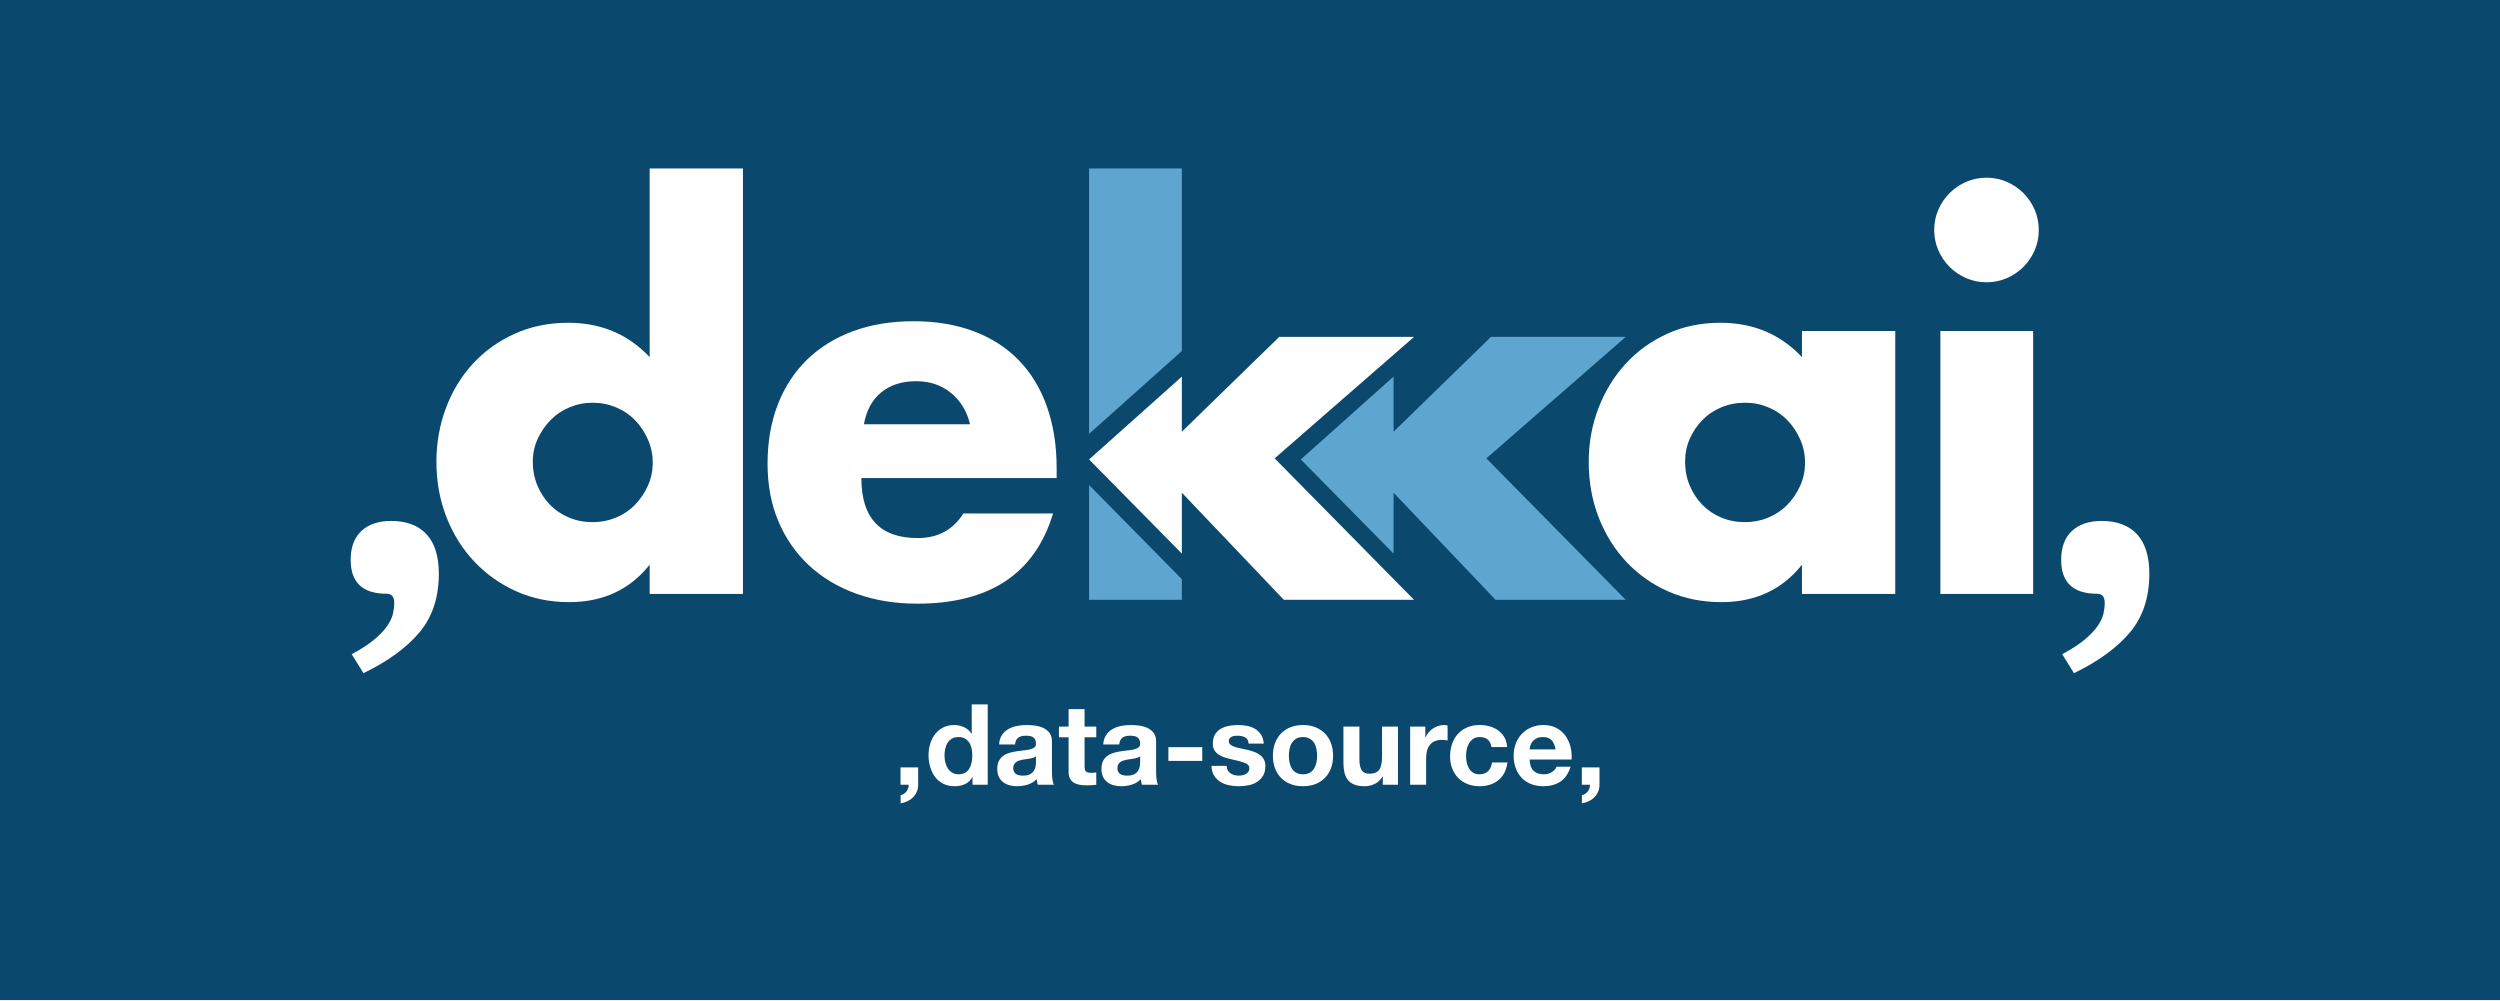
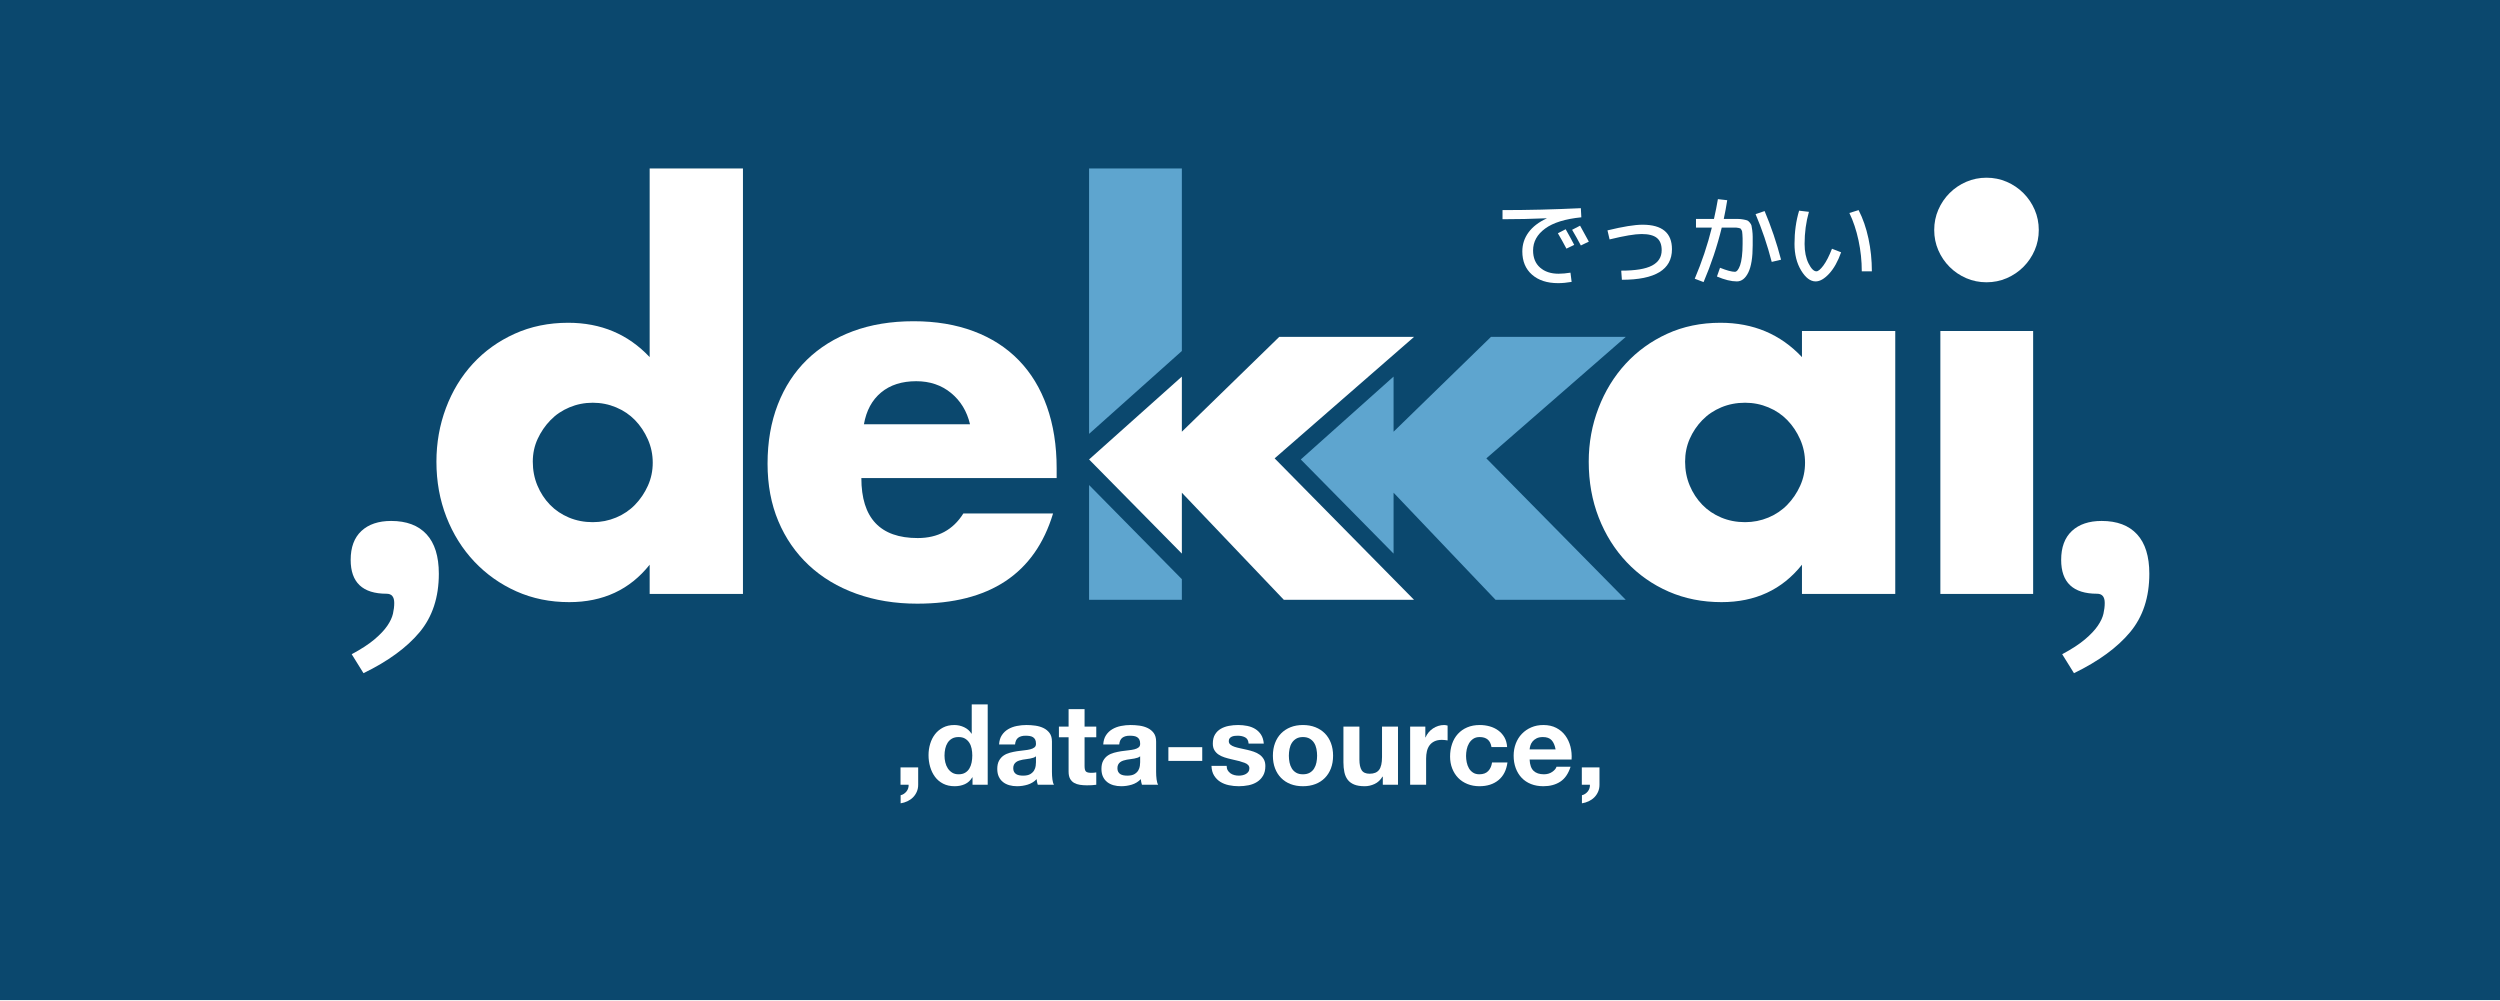
<svg xmlns="http://www.w3.org/2000/svg" width="100%" height="100%" viewBox="0 0 1200 480" version="1.1" xml:space="preserve" style="fill-rule:evenodd;clip-rule:evenodd;stroke-linejoin:round;stroke-miterlimit:2;">
  <rect x="0" y="0" width="1200" height="480" style="fill:#0b486e;" />
  <g>
    <path d="M567.291,265.73l-44.533,-45.188l44.533,-39.785l0,26.462l46.748,-45.517l64.708,0l-66.922,58.311l66.922,67.907l-62.494,0l-48.962,-51.422l0,29.232Z" style="fill:#fff;fill-rule:nonzero;" />
    <path d="M168.815,314.023c4.593,-2.46 8.242,-4.838 10.949,-7.135c2.706,-2.296 4.757,-4.469 6.151,-6.52c1.394,-2.05 2.296,-3.977 2.706,-5.782c0.41,-1.804 0.615,-3.526 0.615,-5.167c0,-2.952 -1.23,-4.428 -3.69,-4.428c-11.482,0 -17.223,-5.413 -17.223,-16.239c0,-6.069 1.722,-10.703 5.167,-13.901c3.444,-3.199 8.201,-4.798 14.27,-4.798c7.381,0 13.04,2.132 16.977,6.397c3.936,4.265 5.905,10.58 5.905,18.945c0,11.318 -3.076,20.668 -9.227,28.049c-6.151,7.381 -15.131,13.942 -26.941,19.683l-5.659,-9.104Z" style="fill:#fff;fill-rule:nonzero;" />
    <path d="M989.85,314.023c4.593,-2.46 8.243,-4.838 10.949,-7.135c2.707,-2.296 4.757,-4.469 6.151,-6.52c1.394,-2.05 2.296,-3.977 2.706,-5.782c0.411,-1.804 0.616,-3.526 0.616,-5.167c0,-2.952 -1.231,-4.428 -3.691,-4.428c-11.482,0 -17.223,-5.413 -17.223,-16.239c0,-6.069 1.723,-10.703 5.167,-13.901c3.445,-3.199 8.201,-4.798 14.27,-4.798c7.382,0 13.04,2.132 16.977,6.397c3.937,4.265 5.905,10.58 5.905,18.945c0,11.318 -3.075,20.668 -9.226,28.049c-6.151,7.381 -15.132,13.942 -26.942,19.683l-5.659,-9.104Z" style="fill:#fff;fill-rule:nonzero;" />
    <path d="M255.741,221.608c0,4.1 0.738,7.914 2.214,11.441c1.476,3.526 3.485,6.602 6.028,9.226c2.542,2.625 5.577,4.675 9.103,6.151c3.527,1.476 7.341,2.214 11.441,2.214c3.937,0 7.668,-0.738 11.195,-2.214c3.527,-1.476 6.561,-3.526 9.103,-6.151c2.543,-2.624 4.593,-5.659 6.151,-9.103c1.559,-3.445 2.338,-7.136 2.338,-11.072c0,-3.937 -0.779,-7.668 -2.338,-11.195c-1.558,-3.527 -3.608,-6.602 -6.151,-9.226c-2.542,-2.625 -5.576,-4.675 -9.103,-6.151c-3.527,-1.477 -7.258,-2.215 -11.195,-2.215c-3.936,0 -7.668,0.738 -11.195,2.215c-3.526,1.476 -6.561,3.526 -9.103,6.151c-2.542,2.624 -4.593,5.617 -6.151,8.98c-1.558,3.363 -2.337,7.012 -2.337,10.949Zm56.097,-140.735l44.779,0l0,204.213l-44.779,0l0,-14.024c-9.514,11.974 -22.39,17.961 -38.629,17.961c-9.185,0 -17.632,-1.723 -25.342,-5.167c-7.709,-3.445 -14.434,-8.202 -20.175,-14.271c-5.741,-6.068 -10.211,-13.204 -13.409,-21.405c-3.199,-8.201 -4.798,-17.059 -4.798,-26.572c0,-9.022 1.517,-17.592 4.552,-25.711c3.034,-8.12 7.34,-15.214 12.917,-21.283c5.577,-6.069 12.261,-10.867 20.052,-14.393c7.791,-3.527 16.362,-5.29 25.711,-5.29c15.747,0 28.787,5.495 39.121,16.485l0,-90.543Z" style="fill:#fff;fill-rule:nonzero;" />
    <path d="M465.612,203.647c-1.476,-6.233 -4.51,-11.236 -9.103,-15.009c-4.593,-3.772 -10.17,-5.658 -16.731,-5.658c-6.889,0 -12.507,1.804 -16.854,5.412c-4.346,3.609 -7.094,8.694 -8.242,15.255l50.93,0Zm-52.16,25.834c0,19.191 9.021,28.787 27.064,28.787c9.678,0 16.977,-3.937 21.898,-11.81l43.057,0c-8.694,28.868 -30.427,43.303 -65.201,43.303c-10.661,0 -20.421,-1.6 -29.278,-4.798c-8.858,-3.199 -16.444,-7.75 -22.759,-13.655c-6.315,-5.905 -11.195,-12.958 -14.639,-21.16c-3.445,-8.201 -5.167,-17.386 -5.167,-27.556c0,-10.498 1.64,-19.97 4.92,-28.418c3.281,-8.447 7.956,-15.623 14.025,-21.528c6.069,-5.905 13.409,-10.457 22.02,-13.655c8.612,-3.199 18.33,-4.798 29.156,-4.798c10.662,0 20.257,1.599 28.787,4.798c8.529,3.198 15.746,7.832 21.651,13.901c5.905,6.069 10.416,13.491 13.532,22.267c3.117,8.775 4.675,18.658 4.675,29.647l0,4.675l-93.741,0Z" style="fill:#fff;fill-rule:nonzero;" />
    <path d="M808.847,221.608c0,4.1 0.738,7.914 2.214,11.441c1.476,3.526 3.485,6.602 6.028,9.226c2.542,2.625 5.577,4.675 9.103,6.151c3.527,1.476 7.341,2.214 11.441,2.214c3.937,0 7.668,-0.738 11.195,-2.214c3.527,-1.476 6.561,-3.526 9.103,-6.151c2.543,-2.624 4.593,-5.659 6.151,-9.103c1.559,-3.445 2.338,-7.136 2.338,-11.072c0,-3.937 -0.779,-7.668 -2.338,-11.195c-1.558,-3.527 -3.608,-6.602 -6.151,-9.226c-2.542,-2.625 -5.576,-4.675 -9.103,-6.151c-3.527,-1.477 -7.258,-2.215 -11.195,-2.215c-4.1,0 -7.914,0.738 -11.441,2.215c-3.526,1.476 -6.561,3.526 -9.103,6.151c-2.543,2.624 -4.552,5.617 -6.028,8.98c-1.476,3.363 -2.214,7.012 -2.214,10.949Zm56.097,-62.74l44.779,0l0,126.218l-44.779,0l0,-14.024c-9.514,11.974 -22.39,17.961 -38.629,17.961c-9.185,0 -17.632,-1.682 -25.342,-5.044c-7.709,-3.363 -14.434,-8.078 -20.175,-14.147c-5.741,-6.069 -10.211,-13.205 -13.409,-21.406c-3.199,-8.201 -4.798,-17.141 -4.798,-26.818c0,-9.022 1.558,-17.592 4.675,-25.711c3.116,-8.12 7.463,-15.214 13.04,-21.283c5.577,-6.069 12.22,-10.867 19.929,-14.393c7.709,-3.527 16.239,-5.29 25.588,-5.29c15.747,0 28.787,5.495 39.121,16.485l0,-12.548Z" style="fill:#fff;fill-rule:nonzero;" />
    <path d="M975.907,158.868l0,126.218l-44.533,0l0,-126.218l44.533,0Zm-47.485,-48.47c0,-3.445 0.656,-6.684 1.968,-9.719c1.312,-3.034 3.117,-5.7 5.413,-7.996c2.296,-2.296 4.962,-4.101 7.996,-5.413c3.035,-1.312 6.274,-1.968 9.719,-1.968c3.444,0 6.684,0.656 9.718,1.968c3.035,1.312 5.7,3.117 7.997,5.413c2.296,2.296 4.1,4.962 5.413,7.996c1.312,3.035 1.968,6.274 1.968,9.719c0,3.444 -0.656,6.684 -1.968,9.718c-1.313,3.035 -3.117,5.7 -5.413,7.997c-2.297,2.296 -4.962,4.1 -7.997,5.413c-3.034,1.312 -6.274,1.968 -9.718,1.968c-3.445,0 -6.684,-0.656 -9.719,-1.968c-3.034,-1.313 -5.7,-3.117 -7.996,-5.413c-2.296,-2.297 -4.101,-4.962 -5.413,-7.997c-1.312,-3.034 -1.968,-6.274 -1.968,-9.718Z" style="fill:#fff;fill-rule:nonzero;" />
    <path d="M522.758,287.92l0,-55.104l44.533,45.188l0,9.916l-44.533,0Zm0,-79.663l0,-127.384l44.533,0l0,87.599l-44.533,39.785Z" style="fill:#5ea5cf;fill-rule:nonzero;" />
    <path d="M668.914,265.73l-44.534,-45.188l44.534,-39.785l0,26.462l46.747,-45.517l64.709,0l-66.923,58.311l66.923,67.907l-62.494,0l-48.962,-51.422l0,29.232Z" style="fill:#5ea5cf;fill-rule:nonzero;" />
    <g>
-       <path d="M747.783,111.966l3.736,-1.937c1.846,3.26 3.214,5.766 4.106,7.519l-3.737,1.8c-1.414,-2.676 -2.783,-5.137 -4.105,-7.382Zm6.827,-1.66l3.829,-1.984c1.569,2.768 2.968,5.321 4.198,7.658l-3.829,1.845c-1.291,-2.46 -2.691,-4.967 -4.198,-7.519Zm-23.896,10.379c0,-3.383 0.991,-6.427 2.975,-9.134c1.984,-2.706 4.883,-4.936 8.696,-6.689l0,-0.092c-7.074,0.307 -14.132,0.461 -21.175,0.461l0,-4.383c12.302,0 24.835,-0.307 37.598,-0.922l0.231,4.382c-7.72,0.769 -13.509,2.568 -17.369,5.398c-3.86,2.829 -5.79,6.335 -5.79,10.518c0,3.506 1.115,6.243 3.345,8.212c2.23,1.968 5.19,2.952 8.881,2.952c1.722,0 3.629,-0.169 5.72,-0.507l0.554,4.428c-2.307,0.4 -4.475,0.6 -6.505,0.6c-5.259,0 -9.434,-1.361 -12.525,-4.083c-3.091,-2.721 -4.636,-6.435 -4.636,-11.141Z" style="fill:#0b486e;fill-rule:nonzero;" />
-       <path d="M771.587,110.582c7.443,-1.814 13.055,-2.721 16.838,-2.721c9.411,0 14.117,3.921 14.117,11.763c0,9.78 -8.012,14.67 -24.035,14.67l-0.323,-4.382c6.797,0 11.733,-0.815 14.808,-2.445c3.076,-1.63 4.614,-4.091 4.614,-7.381c0,-2.676 -0.769,-4.637 -2.307,-5.882c-1.538,-1.246 -3.983,-1.869 -7.335,-1.869c-3.199,0 -8.319,0.862 -15.362,2.584l-1.015,-4.337Z" style="fill:#0b486e;fill-rule:nonzero;" />
-       <path d="M824.593,95.589l4.475,0.508c-0.461,2.983 -1.015,5.982 -1.661,8.996l6.897,0c0.753,0 1.584,0.084 2.491,0.253c0.907,0.17 1.538,0.323 1.892,0.462c0.353,0.138 0.753,0.476 1.199,1.015c0.446,0.538 0.723,1.022 0.83,1.453c0.108,0.43 0.231,1.199 0.369,2.306c0.139,1.108 0.208,2.122 0.208,3.045l0,4.152c0,5.813 -0.7,10.149 -2.099,13.009c-1.399,2.861 -3.237,4.291 -5.513,4.291c-2.706,0 -5.889,-0.785 -9.549,-2.353l1.476,-4.198c3.229,1.292 5.613,1.937 7.151,1.937c0.43,0 0.861,-0.261 1.291,-0.784c0.431,-0.523 0.831,-1.307 1.2,-2.353c0.369,-1.045 0.661,-2.452 0.876,-4.221c0.215,-1.768 0.323,-3.775 0.323,-6.02l0,-2.629c0,-0.523 -0.031,-1.154 -0.092,-1.892c-0.062,-0.738 -0.108,-1.215 -0.139,-1.43c-0.03,-0.215 -0.153,-0.507 -0.369,-0.877c-0.215,-0.369 -0.384,-0.576 -0.507,-0.622c-0.123,-0.046 -0.408,-0.123 -0.853,-0.231c-0.446,-0.108 -0.823,-0.161 -1.131,-0.161l-1.522,0l-5.398,0c-2.183,8.949 -5.09,17.668 -8.719,26.157l-4.244,-1.615c3.414,-8.027 6.151,-16.208 8.212,-24.542l-7.612,0l0,-4.152l8.627,0c0.799,-3.568 1.43,-6.736 1.891,-9.504Zm18.084,7.197l4.336,-1.476c3.168,7.504 5.798,15.285 7.889,23.343l-4.475,1.061c-2.091,-8.089 -4.674,-15.731 -7.75,-22.928Z" style="fill:#0b486e;fill-rule:nonzero;" />
-       <path d="M887.702,102.232l4.429,-1.384c2.061,3.999 3.637,8.543 4.729,13.633c1.091,5.09 1.637,10.341 1.637,15.754l-4.844,0c0,-5.013 -0.522,-9.965 -1.568,-14.855c-1.046,-4.89 -2.507,-9.272 -4.383,-13.148Zm-19.421,-0.553c-1.384,4.859 -2.076,9.995 -2.076,15.408c0,3.691 0.63,6.805 1.891,9.342c1.261,2.537 2.522,3.806 3.783,3.806c0.861,0 1.984,-0.938 3.368,-2.814c1.383,-1.876 2.752,-4.552 4.105,-8.027l4.383,1.707c-1.538,4.367 -3.452,7.788 -5.744,10.264c-2.291,2.476 -4.451,3.714 -6.481,3.714c-2.522,0 -4.844,-1.753 -6.966,-5.259c-2.122,-3.506 -3.183,-7.751 -3.183,-12.733c0,-5.751 0.738,-11.072 2.214,-15.962l4.706,0.554Z" style="fill:#0b486e;fill-rule:nonzero;" />
+       <path d="M747.783,111.966l3.736,-1.937c1.846,3.26 3.214,5.766 4.106,7.519l-3.737,1.8c-1.414,-2.676 -2.783,-5.137 -4.105,-7.382Zm6.827,-1.66l3.829,-1.984c1.569,2.768 2.968,5.321 4.198,7.658l-3.829,1.845c-1.291,-2.46 -2.691,-4.967 -4.198,-7.519Zm-23.896,10.379c0,-3.383 0.991,-6.427 2.975,-9.134c1.984,-2.706 4.883,-4.936 8.696,-6.689l0,-0.092c-7.074,0.307 -14.132,0.461 -21.175,0.461l0,-4.383c12.302,0 24.835,-0.307 37.598,-0.922l0.231,4.382c-7.72,0.769 -13.509,2.568 -17.369,5.398c-3.86,2.829 -5.79,6.335 -5.79,10.518c0,3.506 1.115,6.243 3.345,8.212c2.23,1.968 5.19,2.952 8.881,2.952c1.722,0 3.629,-0.169 5.72,-0.507l0.554,4.428c-2.307,0.4 -4.475,0.6 -6.505,0.6c-5.259,0 -9.434,-1.361 -12.525,-4.083c-3.091,-2.721 -4.636,-6.435 -4.636,-11.141Z" style="fill:#fff;fill-rule:nonzero;" />
+       <path d="M771.587,110.582c7.443,-1.814 13.055,-2.721 16.838,-2.721c9.411,0 14.117,3.921 14.117,11.763c0,9.78 -8.012,14.67 -24.035,14.67l-0.323,-4.382c6.797,0 11.733,-0.815 14.808,-2.445c3.076,-1.63 4.614,-4.091 4.614,-7.381c0,-2.676 -0.769,-4.637 -2.307,-5.882c-1.538,-1.246 -3.983,-1.869 -7.335,-1.869c-3.199,0 -8.319,0.862 -15.362,2.584l-1.015,-4.337Z" style="fill:#fff;fill-rule:nonzero;" />
+       <path d="M824.593,95.589l4.475,0.508c-0.461,2.983 -1.015,5.982 -1.661,8.996l6.897,0c0.753,0 1.584,0.084 2.491,0.253c0.907,0.17 1.538,0.323 1.892,0.462c0.353,0.138 0.753,0.476 1.199,1.015c0.446,0.538 0.723,1.022 0.83,1.453c0.108,0.43 0.231,1.199 0.369,2.306c0.139,1.108 0.208,2.122 0.208,3.045l0,4.152c0,5.813 -0.7,10.149 -2.099,13.009c-1.399,2.861 -3.237,4.291 -5.513,4.291c-2.706,0 -5.889,-0.785 -9.549,-2.353l1.476,-4.198c3.229,1.292 5.613,1.937 7.151,1.937c0.43,0 0.861,-0.261 1.291,-0.784c0.431,-0.523 0.831,-1.307 1.2,-2.353c0.369,-1.045 0.661,-2.452 0.876,-4.221c0.215,-1.768 0.323,-3.775 0.323,-6.02l0,-2.629c0,-0.523 -0.031,-1.154 -0.092,-1.892c-0.062,-0.738 -0.108,-1.215 -0.139,-1.43c-0.03,-0.215 -0.153,-0.507 -0.369,-0.877c-0.215,-0.369 -0.384,-0.576 -0.507,-0.622c-0.123,-0.046 -0.408,-0.123 -0.853,-0.231c-0.446,-0.108 -0.823,-0.161 -1.131,-0.161l-1.522,0l-5.398,0c-2.183,8.949 -5.09,17.668 -8.719,26.157l-4.244,-1.615c3.414,-8.027 6.151,-16.208 8.212,-24.542l-7.612,0l0,-4.152l8.627,0c0.799,-3.568 1.43,-6.736 1.891,-9.504Zm18.084,7.197l4.336,-1.476c3.168,7.504 5.798,15.285 7.889,23.343l-4.475,1.061c-2.091,-8.089 -4.674,-15.731 -7.75,-22.928Z" style="fill:#fff;fill-rule:nonzero;" />
+       <path d="M887.702,102.232l4.429,-1.384c2.061,3.999 3.637,8.543 4.729,13.633c1.091,5.09 1.637,10.341 1.637,15.754l-4.844,0c0,-5.013 -0.522,-9.965 -1.568,-14.855c-1.046,-4.89 -2.507,-9.272 -4.383,-13.148Zm-19.421,-0.553c-1.384,4.859 -2.076,9.995 -2.076,15.408c0,3.691 0.63,6.805 1.891,9.342c1.261,2.537 2.522,3.806 3.783,3.806c0.861,0 1.984,-0.938 3.368,-2.814c1.383,-1.876 2.752,-4.552 4.105,-8.027l4.383,1.707c-1.538,4.367 -3.452,7.788 -5.744,10.264c-2.291,2.476 -4.451,3.714 -6.481,3.714c-2.522,0 -4.844,-1.753 -6.966,-5.259c-2.122,-3.506 -3.183,-7.751 -3.183,-12.733c0,-5.751 0.738,-11.072 2.214,-15.962l4.706,0.554Z" style="fill:#fff;fill-rule:nonzero;" />
    </g>
  </g>
  <g>
    <path d="M432.249,368.367l0,8.316l3.888,0c0.036,0.576 -0.036,1.143 -0.216,1.701c-0.18,0.558 -0.45,1.062 -0.81,1.512c-0.36,0.45 -0.783,0.837 -1.269,1.161c-0.486,0.324 -0.999,0.54 -1.539,0.648l0,3.888c1.152,-0.18 2.241,-0.513 3.267,-0.999c1.026,-0.486 1.917,-1.107 2.673,-1.863c0.756,-0.756 1.359,-1.647 1.809,-2.673c0.45,-1.026 0.675,-2.151 0.675,-3.375l0,-8.316l-8.478,0Z" style="fill:#fff;fill-rule:nonzero;" />
    <path d="M466.701,362.643c0,1.152 -0.108,2.268 -0.324,3.348c-0.216,1.08 -0.576,2.043 -1.08,2.889c-0.504,0.846 -1.179,1.521 -2.025,2.025c-0.846,0.504 -1.899,0.756 -3.159,0.756c-1.188,0 -2.205,-0.261 -3.051,-0.783c-0.846,-0.522 -1.548,-1.206 -2.106,-2.052c-0.558,-0.846 -0.963,-1.809 -1.215,-2.889c-0.252,-1.08 -0.378,-2.16 -0.378,-3.24c0,-1.152 0.117,-2.259 0.351,-3.321c0.234,-1.062 0.612,-2.007 1.134,-2.835c0.522,-0.828 1.215,-1.494 2.079,-1.998c0.864,-0.504 1.926,-0.756 3.186,-0.756c1.26,0 2.304,0.252 3.132,0.756c0.828,0.504 1.503,1.161 2.025,1.971c0.522,0.81 0.891,1.746 1.107,2.808c0.216,1.062 0.324,2.169 0.324,3.321Zm0.108,10.476l0,3.564l7.29,0l0,-38.556l-7.668,0l0,14.04l-0.108,0c-0.864,-1.368 -2.043,-2.403 -3.537,-3.105c-1.494,-0.702 -3.069,-1.053 -4.725,-1.053c-2.052,0 -3.852,0.405 -5.4,1.215c-1.548,0.81 -2.835,1.881 -3.861,3.213c-1.026,1.332 -1.8,2.871 -2.322,4.617c-0.522,1.746 -0.783,3.555 -0.783,5.427c0,1.944 0.261,3.816 0.783,5.616c0.522,1.8 1.296,3.393 2.322,4.779c1.026,1.386 2.331,2.484 3.915,3.294c1.584,0.81 3.42,1.215 5.508,1.215c1.836,0 3.483,-0.333 4.941,-0.999c1.458,-0.666 2.637,-1.755 3.537,-3.267l0.108,0Z" style="fill:#fff;fill-rule:nonzero;" />
    <path d="M479.553,357.351c0.108,-1.8 0.558,-3.294 1.35,-4.482c0.792,-1.188 1.8,-2.142 3.024,-2.862c1.224,-0.72 2.601,-1.233 4.131,-1.539c1.53,-0.306 3.069,-0.459 4.617,-0.459c1.404,0 2.826,0.099 4.266,0.297c1.44,0.198 2.754,0.585 3.942,1.161c1.188,0.576 2.16,1.377 2.916,2.403c0.756,1.026 1.134,2.385 1.134,4.077l0,14.526c0,1.26 0.072,2.466 0.216,3.618c0.144,1.152 0.396,2.016 0.756,2.592l-7.776,0c-0.144,-0.432 -0.261,-0.873 -0.351,-1.323c-0.09,-0.45 -0.153,-0.909 -0.189,-1.377c-1.224,1.26 -2.664,2.142 -4.32,2.646c-1.656,0.504 -3.348,0.756 -5.076,0.756c-1.332,0 -2.574,-0.162 -3.726,-0.486c-1.152,-0.324 -2.16,-0.828 -3.024,-1.512c-0.864,-0.684 -1.539,-1.548 -2.025,-2.592c-0.486,-1.044 -0.729,-2.286 -0.729,-3.726c0,-1.584 0.279,-2.889 0.837,-3.915c0.558,-1.026 1.278,-1.845 2.16,-2.457c0.882,-0.612 1.89,-1.071 3.024,-1.377c1.134,-0.306 2.277,-0.549 3.429,-0.729c1.152,-0.18 2.286,-0.324 3.402,-0.432c1.116,-0.108 2.106,-0.27 2.97,-0.486c0.864,-0.216 1.548,-0.531 2.052,-0.945c0.504,-0.414 0.738,-1.017 0.702,-1.809c0,-0.828 -0.135,-1.485 -0.405,-1.971c-0.27,-0.486 -0.63,-0.864 -1.08,-1.134c-0.45,-0.27 -0.972,-0.45 -1.566,-0.54c-0.594,-0.09 -1.233,-0.135 -1.917,-0.135c-1.512,0 -2.7,0.324 -3.564,0.972c-0.864,0.648 -1.368,1.728 -1.512,3.24l-7.668,0Zm17.712,5.67c-0.324,0.288 -0.729,0.513 -1.215,0.675c-0.486,0.162 -1.008,0.297 -1.566,0.405c-0.558,0.108 -1.143,0.198 -1.755,0.27c-0.612,0.072 -1.224,0.162 -1.836,0.27c-0.576,0.108 -1.143,0.252 -1.701,0.432c-0.558,0.18 -1.044,0.423 -1.458,0.729c-0.414,0.306 -0.747,0.693 -0.999,1.161c-0.252,0.468 -0.378,1.062 -0.378,1.782c0,0.684 0.126,1.26 0.378,1.728c0.252,0.468 0.594,0.837 1.026,1.107c0.432,0.27 0.936,0.459 1.512,0.567c0.576,0.108 1.17,0.162 1.782,0.162c1.512,0 2.682,-0.252 3.51,-0.756c0.828,-0.504 1.44,-1.107 1.836,-1.809c0.396,-0.702 0.639,-1.413 0.729,-2.133c0.09,-0.72 0.135,-1.296 0.135,-1.728l0,-2.862Z" style="fill:#fff;fill-rule:nonzero;" />
    <path d="M520.593,348.765l0,-8.37l-7.668,0l0,8.37l-4.644,0l0,5.13l4.644,0l0,16.47c0,1.404 0.234,2.538 0.702,3.402c0.468,0.864 1.107,1.53 1.917,1.998c0.81,0.468 1.746,0.783 2.808,0.945c1.062,0.162 2.187,0.243 3.375,0.243c0.756,0 1.53,-0.018 2.322,-0.054c0.792,-0.036 1.512,-0.108 2.16,-0.216l0,-5.94c-0.36,0.072 -0.738,0.126 -1.134,0.162c-0.396,0.036 -0.81,0.054 -1.242,0.054c-1.296,0 -2.16,-0.216 -2.592,-0.648c-0.432,-0.432 -0.648,-1.296 -0.648,-2.592l0,-13.824l5.616,0l0,-5.13l-5.616,0Z" style="fill:#fff;fill-rule:nonzero;" />
    <path d="M529.557,357.351c0.108,-1.8 0.558,-3.294 1.35,-4.482c0.792,-1.188 1.8,-2.142 3.024,-2.862c1.224,-0.72 2.601,-1.233 4.131,-1.539c1.53,-0.306 3.069,-0.459 4.617,-0.459c1.404,0 2.826,0.099 4.266,0.297c1.44,0.198 2.754,0.585 3.942,1.161c1.188,0.576 2.16,1.377 2.916,2.403c0.756,1.026 1.134,2.385 1.134,4.077l0,14.526c0,1.26 0.072,2.466 0.216,3.618c0.144,1.152 0.396,2.016 0.756,2.592l-7.776,0c-0.144,-0.432 -0.261,-0.873 -0.351,-1.323c-0.09,-0.45 -0.153,-0.909 -0.189,-1.377c-1.224,1.26 -2.664,2.142 -4.32,2.646c-1.656,0.504 -3.348,0.756 -5.076,0.756c-1.332,0 -2.574,-0.162 -3.726,-0.486c-1.152,-0.324 -2.16,-0.828 -3.024,-1.512c-0.864,-0.684 -1.539,-1.548 -2.025,-2.592c-0.486,-1.044 -0.729,-2.286 -0.729,-3.726c0,-1.584 0.279,-2.889 0.837,-3.915c0.558,-1.026 1.278,-1.845 2.16,-2.457c0.882,-0.612 1.89,-1.071 3.024,-1.377c1.134,-0.306 2.277,-0.549 3.429,-0.729c1.152,-0.18 2.286,-0.324 3.402,-0.432c1.116,-0.108 2.106,-0.27 2.97,-0.486c0.864,-0.216 1.548,-0.531 2.052,-0.945c0.504,-0.414 0.738,-1.017 0.702,-1.809c0,-0.828 -0.135,-1.485 -0.405,-1.971c-0.27,-0.486 -0.63,-0.864 -1.08,-1.134c-0.45,-0.27 -0.972,-0.45 -1.566,-0.54c-0.594,-0.09 -1.233,-0.135 -1.917,-0.135c-1.512,0 -2.7,0.324 -3.564,0.972c-0.864,0.648 -1.368,1.728 -1.512,3.24l-7.668,0Zm17.712,5.67c-0.324,0.288 -0.729,0.513 -1.215,0.675c-0.486,0.162 -1.008,0.297 -1.566,0.405c-0.558,0.108 -1.143,0.198 -1.755,0.27c-0.612,0.072 -1.224,0.162 -1.836,0.27c-0.576,0.108 -1.143,0.252 -1.701,0.432c-0.558,0.18 -1.044,0.423 -1.458,0.729c-0.414,0.306 -0.747,0.693 -0.999,1.161c-0.252,0.468 -0.378,1.062 -0.378,1.782c0,0.684 0.126,1.26 0.378,1.728c0.252,0.468 0.594,0.837 1.026,1.107c0.432,0.27 0.936,0.459 1.512,0.567c0.576,0.108 1.17,0.162 1.782,0.162c1.512,0 2.682,-0.252 3.51,-0.756c0.828,-0.504 1.44,-1.107 1.836,-1.809c0.396,-0.702 0.639,-1.413 0.729,-2.133c0.09,-0.72 0.135,-1.296 0.135,-1.728l0,-2.862Z" style="fill:#fff;fill-rule:nonzero;" />
    <rect x="560.823" y="358.647" width="16.254" height="6.588" style="fill:#fff;fill-rule:nonzero;" />
    <path d="M588.795,367.611l-7.29,0c0.072,1.872 0.495,3.429 1.269,4.671c0.774,1.242 1.764,2.241 2.97,2.997c1.206,0.756 2.583,1.296 4.131,1.62c1.548,0.324 3.132,0.486 4.752,0.486c1.584,0 3.141,-0.153 4.671,-0.459c1.53,-0.306 2.889,-0.837 4.077,-1.593c1.188,-0.756 2.151,-1.755 2.889,-2.997c0.738,-1.242 1.107,-2.781 1.107,-4.617c0,-1.296 -0.252,-2.385 -0.756,-3.267c-0.504,-0.882 -1.17,-1.62 -1.998,-2.214c-0.828,-0.594 -1.773,-1.071 -2.835,-1.431c-1.062,-0.36 -2.151,-0.666 -3.267,-0.918c-1.08,-0.252 -2.142,-0.486 -3.186,-0.702c-1.044,-0.216 -1.971,-0.459 -2.781,-0.729c-0.81,-0.27 -1.467,-0.621 -1.971,-1.053c-0.504,-0.432 -0.756,-0.99 -0.756,-1.674c0,-0.576 0.144,-1.035 0.432,-1.377c0.288,-0.342 0.639,-0.603 1.053,-0.783c0.414,-0.18 0.873,-0.297 1.377,-0.351c0.504,-0.054 0.972,-0.081 1.404,-0.081c1.368,0 2.556,0.261 3.564,0.783c1.008,0.522 1.566,1.521 1.674,2.997l7.29,0c-0.144,-1.728 -0.585,-3.159 -1.323,-4.293c-0.738,-1.134 -1.665,-2.043 -2.781,-2.727c-1.116,-0.684 -2.385,-1.17 -3.807,-1.458c-1.422,-0.288 -2.889,-0.432 -4.401,-0.432c-1.512,0 -2.988,0.135 -4.428,0.405c-1.44,0.27 -2.736,0.738 -3.888,1.404c-1.152,0.666 -2.079,1.575 -2.781,2.727c-0.702,1.152 -1.053,2.628 -1.053,4.428c0,1.224 0.252,2.259 0.756,3.105c0.504,0.846 1.17,1.548 1.998,2.106c0.828,0.558 1.773,1.008 2.835,1.35c1.062,0.342 2.151,0.639 3.267,0.891c2.736,0.576 4.869,1.152 6.399,1.728c1.53,0.576 2.295,1.44 2.295,2.592c0,0.684 -0.162,1.251 -0.486,1.701c-0.324,0.45 -0.729,0.81 -1.215,1.08c-0.486,0.27 -1.026,0.468 -1.62,0.594c-0.594,0.126 -1.161,0.189 -1.701,0.189c-0.756,0 -1.485,-0.09 -2.187,-0.27c-0.702,-0.18 -1.323,-0.459 -1.863,-0.837c-0.54,-0.378 -0.981,-0.864 -1.323,-1.458c-0.342,-0.594 -0.513,-1.305 -0.513,-2.133Z" style="fill:#fff;fill-rule:nonzero;" />
    <path d="M618.657,362.751c0,-1.116 0.108,-2.214 0.324,-3.294c0.216,-1.08 0.585,-2.034 1.107,-2.862c0.522,-0.828 1.215,-1.503 2.079,-2.025c0.864,-0.522 1.944,-0.783 3.24,-0.783c1.296,0 2.385,0.261 3.267,0.783c0.882,0.522 1.584,1.197 2.106,2.025c0.522,0.828 0.891,1.782 1.107,2.862c0.216,1.08 0.324,2.178 0.324,3.294c0,1.116 -0.108,2.205 -0.324,3.267c-0.216,1.062 -0.585,2.016 -1.107,2.862c-0.522,0.846 -1.224,1.521 -2.106,2.025c-0.882,0.504 -1.971,0.756 -3.267,0.756c-1.296,0 -2.376,-0.252 -3.24,-0.756c-0.864,-0.504 -1.557,-1.179 -2.079,-2.025c-0.522,-0.846 -0.891,-1.8 -1.107,-2.862c-0.216,-1.062 -0.324,-2.151 -0.324,-3.267Zm-7.668,0c0,2.232 0.342,4.248 1.026,6.048c0.684,1.8 1.656,3.339 2.916,4.617c1.26,1.278 2.772,2.259 4.536,2.943c1.764,0.684 3.744,1.026 5.94,1.026c2.196,0 4.185,-0.342 5.967,-1.026c1.782,-0.684 3.303,-1.665 4.563,-2.943c1.26,-1.278 2.232,-2.817 2.916,-4.617c0.684,-1.8 1.026,-3.816 1.026,-6.048c0,-2.232 -0.342,-4.257 -1.026,-6.075c-0.684,-1.818 -1.656,-3.366 -2.916,-4.644c-1.26,-1.278 -2.781,-2.268 -4.563,-2.97c-1.782,-0.702 -3.771,-1.053 -5.967,-1.053c-2.196,0 -4.176,0.351 -5.94,1.053c-1.764,0.702 -3.276,1.692 -4.536,2.97c-1.26,1.278 -2.232,2.826 -2.916,4.644c-0.684,1.818 -1.026,3.843 -1.026,6.075Z" style="fill:#fff;fill-rule:nonzero;" />
    <path d="M671.037,376.683l0,-27.918l-7.668,0l0,14.634c0,2.844 -0.468,4.887 -1.404,6.129c-0.936,1.242 -2.448,1.863 -4.536,1.863c-1.836,0 -3.114,-0.567 -3.834,-1.701c-0.72,-1.134 -1.08,-2.853 -1.08,-5.157l0,-15.768l-7.668,0l0,17.172c0,1.728 0.153,3.303 0.459,4.725c0.306,1.422 0.837,2.628 1.593,3.618c0.756,0.99 1.791,1.755 3.105,2.295c1.314,0.54 2.997,0.81 5.049,0.81c1.62,0 3.204,-0.36 4.752,-1.08c1.548,-0.72 2.808,-1.89 3.78,-3.51l0.162,0l0,3.888l7.29,0Z" style="fill:#fff;fill-rule:nonzero;" />
    <path d="M676.869,348.765l0,27.918l7.668,0l0,-12.582c0,-1.26 0.126,-2.43 0.378,-3.51c0.252,-1.08 0.675,-2.025 1.269,-2.835c0.594,-0.81 1.377,-1.449 2.349,-1.917c0.972,-0.468 2.16,-0.702 3.564,-0.702c0.468,0 0.954,0.027 1.458,0.081c0.504,0.054 0.936,0.117 1.296,0.189l0,-7.128c-0.612,-0.18 -1.17,-0.27 -1.674,-0.27c-0.972,0 -1.908,0.144 -2.808,0.432c-0.9,0.288 -1.746,0.693 -2.538,1.215c-0.792,0.522 -1.494,1.152 -2.106,1.89c-0.612,0.738 -1.098,1.539 -1.458,2.403l-0.108,0l0,-5.184l-7.29,0Z" style="fill:#fff;fill-rule:nonzero;" />
    <path d="M715.911,358.593l7.506,0c-0.108,-1.8 -0.54,-3.357 -1.296,-4.671c-0.756,-1.314 -1.737,-2.412 -2.943,-3.294c-1.206,-0.882 -2.574,-1.539 -4.104,-1.971c-1.53,-0.432 -3.123,-0.648 -4.779,-0.648c-2.268,0 -4.284,0.378 -6.048,1.134c-1.764,0.756 -3.258,1.809 -4.482,3.159c-1.224,1.35 -2.151,2.952 -2.781,4.806c-0.63,1.854 -0.945,3.861 -0.945,6.021c0,2.088 0.342,4.005 1.026,5.751c0.684,1.746 1.638,3.249 2.862,4.509c1.224,1.26 2.709,2.241 4.455,2.943c1.746,0.702 3.663,1.053 5.751,1.053c3.708,0 6.75,-0.972 9.126,-2.916c2.376,-1.944 3.816,-4.77 4.32,-8.478l-7.398,0c-0.252,1.728 -0.873,3.105 -1.863,4.131c-0.99,1.026 -2.403,1.539 -4.239,1.539c-1.188,0 -2.196,-0.27 -3.024,-0.81c-0.828,-0.54 -1.485,-1.233 -1.971,-2.079c-0.486,-0.846 -0.837,-1.791 -1.053,-2.835c-0.216,-1.044 -0.324,-2.07 -0.324,-3.078c0,-1.044 0.108,-2.097 0.324,-3.159c0.216,-1.062 0.585,-2.034 1.107,-2.916c0.522,-0.882 1.197,-1.602 2.025,-2.16c0.828,-0.558 1.854,-0.837 3.078,-0.837c3.276,0 5.166,1.602 5.67,4.806Z" style="fill:#fff;fill-rule:nonzero;" />
    <path d="M746.691,359.727l-12.474,0c0.036,-0.54 0.153,-1.152 0.351,-1.836c0.198,-0.684 0.54,-1.332 1.026,-1.944c0.486,-0.612 1.134,-1.125 1.944,-1.539c0.81,-0.414 1.827,-0.621 3.051,-0.621c1.872,0 3.267,0.504 4.185,1.512c0.918,1.008 1.557,2.484 1.917,4.428Zm-12.474,4.86l20.142,0c0.144,-2.16 -0.036,-4.23 -0.54,-6.21c-0.504,-1.98 -1.323,-3.744 -2.457,-5.292c-1.134,-1.548 -2.583,-2.781 -4.347,-3.699c-1.764,-0.918 -3.834,-1.377 -6.21,-1.377c-2.124,0 -4.059,0.378 -5.805,1.134c-1.746,0.756 -3.249,1.791 -4.509,3.105c-1.26,1.314 -2.232,2.871 -2.916,4.671c-0.684,1.8 -1.026,3.744 -1.026,5.832c0,2.16 0.333,4.14 0.999,5.94c0.666,1.8 1.611,3.348 2.835,4.644c1.224,1.296 2.718,2.295 4.482,2.997c1.764,0.702 3.744,1.053 5.94,1.053c3.168,0 5.868,-0.72 8.1,-2.16c2.232,-1.44 3.888,-3.834 4.968,-7.182l-6.75,0c-0.252,0.864 -0.936,1.683 -2.052,2.457c-1.116,0.774 -2.448,1.161 -3.996,1.161c-2.16,0 -3.816,-0.558 -4.968,-1.674c-1.152,-1.116 -1.782,-2.916 -1.89,-5.4Z" style="fill:#fff;fill-rule:nonzero;" />
    <path d="M759.273,368.367l0,8.316l3.888,0c0.036,0.576 -0.036,1.143 -0.216,1.701c-0.18,0.558 -0.45,1.062 -0.81,1.512c-0.36,0.45 -0.783,0.837 -1.269,1.161c-0.486,0.324 -0.999,0.54 -1.539,0.648l0,3.888c1.152,-0.18 2.241,-0.513 3.267,-0.999c1.026,-0.486 1.917,-1.107 2.673,-1.863c0.756,-0.756 1.359,-1.647 1.809,-2.673c0.45,-1.026 0.675,-2.151 0.675,-3.375l0,-8.316l-8.478,0Z" style="fill:#fff;fill-rule:nonzero;" />
  </g>
</svg>
